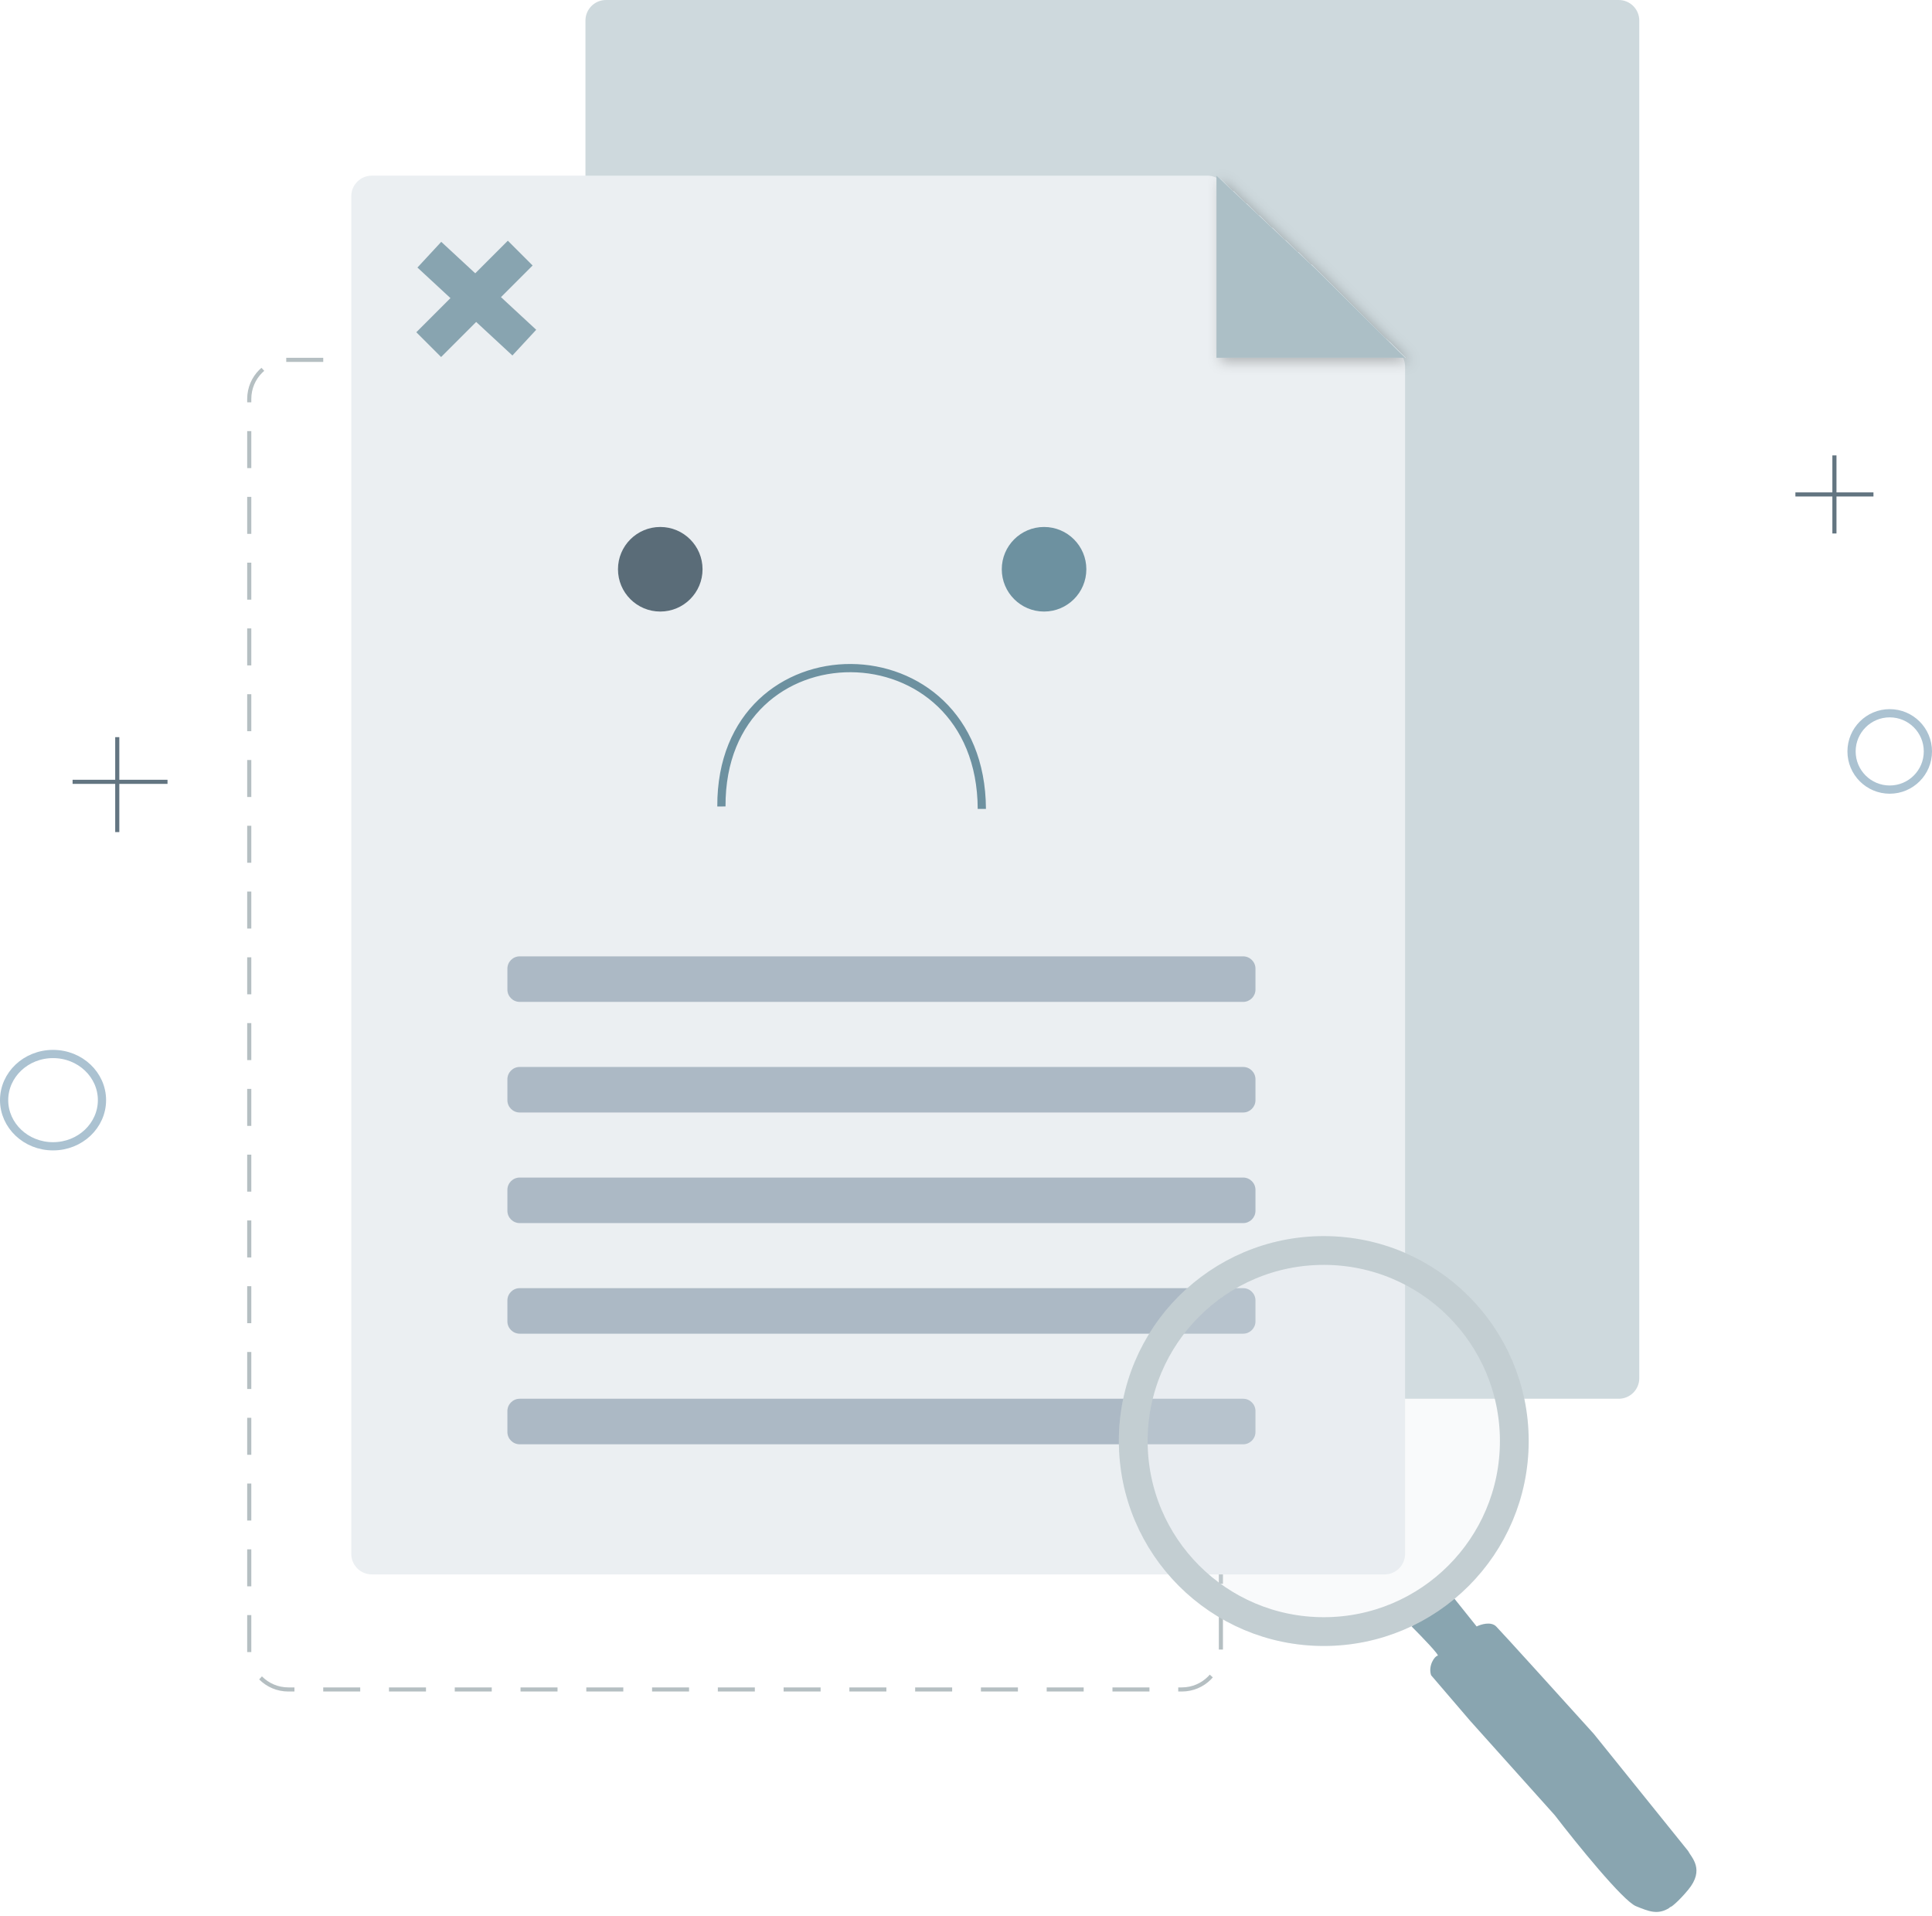
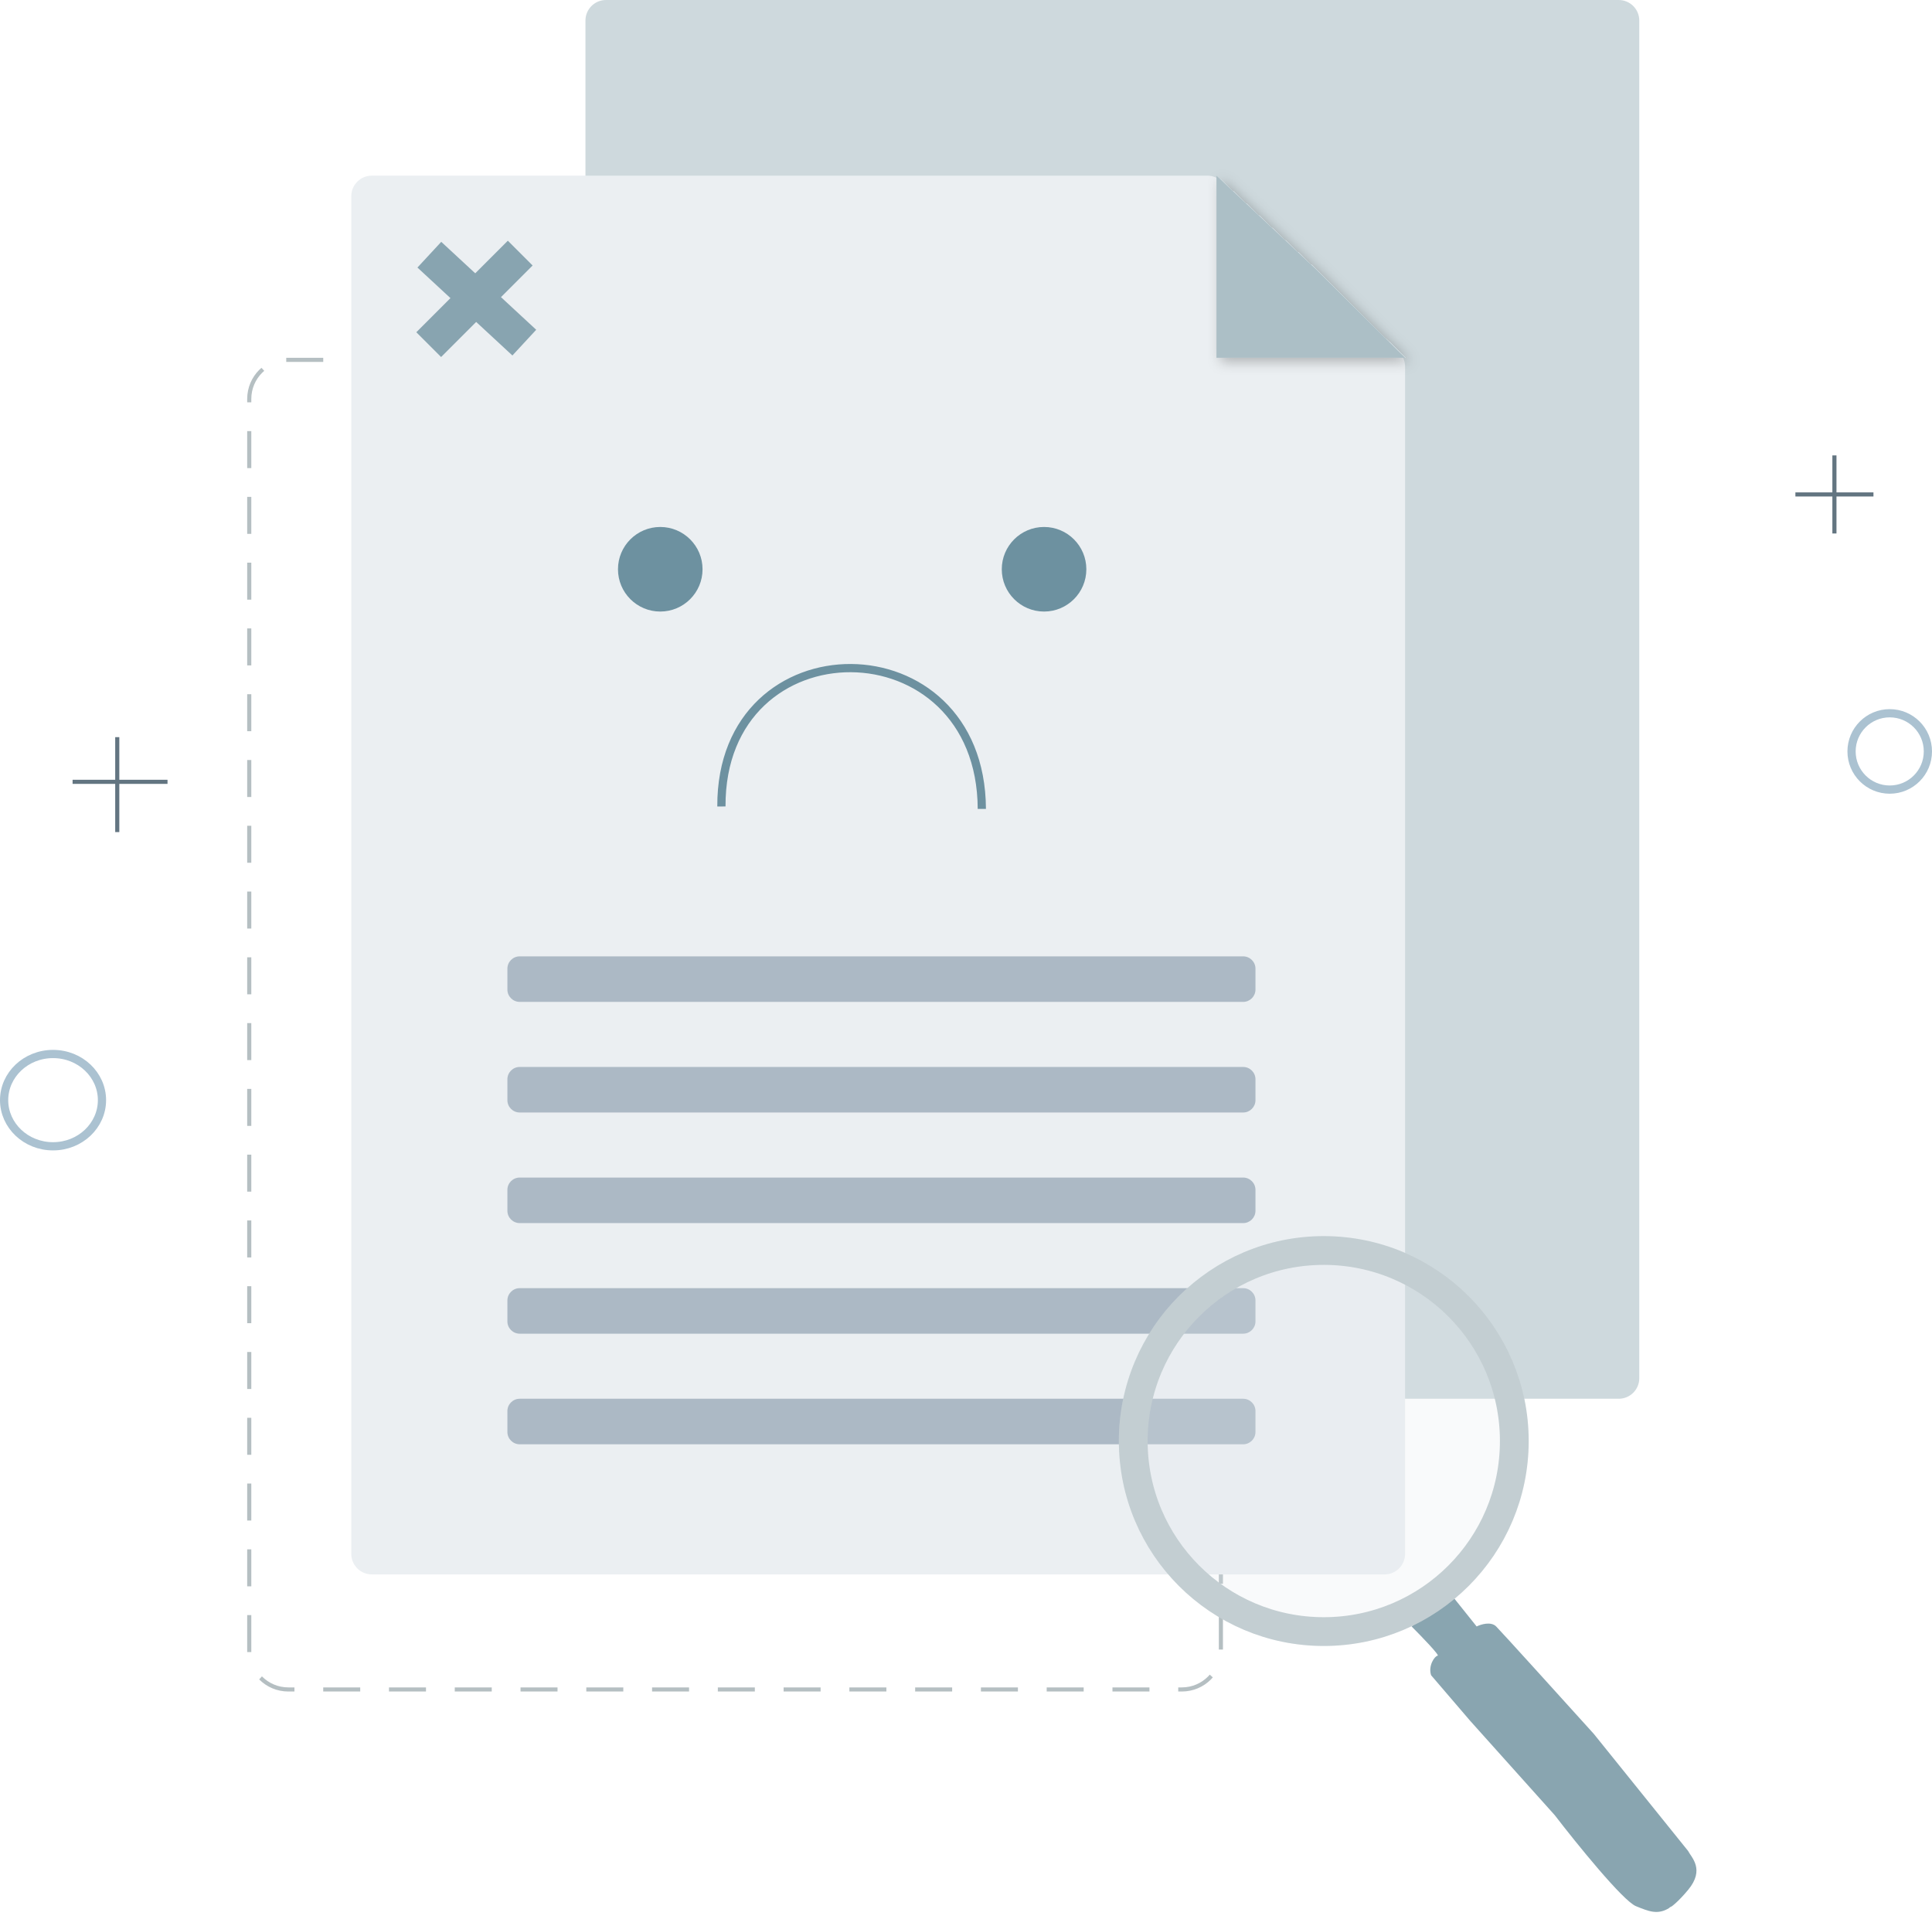
<svg xmlns="http://www.w3.org/2000/svg" width="470" height="466" viewBox="0 0 470 466" fill="none">
  <rect x="142.425" width="256.364" height="340.236" rx="5" fill="#CED9DD" />
  <rect x="60.635" y="87.537" width="236.374" height="323.411" rx="9.5" stroke="#B5BFC2" stroke-linecap="square" stroke-dasharray="8 8" />
  <path d="M90.455 42.727C87.693 42.727 85.455 44.966 85.455 47.727V377.963C85.455 380.724 87.693 382.963 90.455 382.963H336.818C339.58 382.963 341.818 380.724 341.818 377.963V89.166C341.818 87.806 341.264 86.504 340.284 85.562L297.182 44.123C296.251 43.227 295.009 42.727 293.717 42.727H90.455Z" fill="#EBEFF2" />
  <g filter="url(#filter0_d_112_115)">
    <path d="M295.926 42.727L320.263 65.621L341.818 87.037H295.926V42.727Z" fill="#ACBFC6" />
  </g>
  <rect x="129.569" y="64.58" width="31.483" height="8.525" transform="rotate(135 129.569 64.5801)" fill="#88A4B0" />
  <rect x="124.652" y="86.468" width="31.483" height="8.525" transform="rotate(-137.202 124.652 86.4684)" fill="#88A4B0" />
  <circle cx="253.99" cy="138.468" r="10.286" fill="#6D91A0" />
-   <circle cx="160.623" cy="138.468" r="10.286" fill="#5A6C78" />
+   <circle cx="160.623" cy="138.468" r="10.286" fill="#6D91A0" />
  <path d="M24.809 267.601C24.809 273.751 19.531 278.827 12.905 278.827C6.278 278.827 1 273.751 1 267.601C1 261.452 6.278 256.376 12.905 256.376C19.531 256.376 24.809 261.452 24.809 267.601Z" stroke="#ABC2D1" stroke-width="2" />
  <circle r="9.286" transform="matrix(-1 0 0 1 459.714 182.778)" stroke="#ABC2D1" stroke-width="2" />
  <path d="M238.852 196.763C238.65 151.287 175.297 151.096 175.497 196.167" stroke="#6D91A0" stroke-width="2" />
  <rect x="123.434" y="232.626" width="181.987" height="11.077" rx="3" fill="#ACB9C5" />
  <rect x="123.434" y="259.529" width="181.987" height="11.077" rx="3" fill="#ACB9C5" />
  <rect x="123.434" y="286.431" width="181.987" height="11.077" rx="3" fill="#ACB9C5" />
  <rect x="123.434" y="313.333" width="181.987" height="11.077" rx="3" fill="#ACB9C5" />
  <rect x="123.434" y="340.236" width="181.987" height="11.077" rx="3" fill="#ACB9C5" />
  <path d="M28.526 202.399L28.526 179.306" stroke="#637581" />
  <path d="M446.263 129.764L446.263 110.774" stroke="#637581" />
  <path d="M40.752 190.173L17.659 190.173" stroke="#637581" />
  <path d="M436.768 120.269L455.758 120.269" stroke="#637581" />
  <path d="M359.226 395.623L352.896 387.711L343.401 395.623C345.774 397.997 350.364 402.744 349.731 402.744C349.098 402.744 347.357 405.118 348.148 407.492L357.643 418.569L378.215 441.515C383.49 448.373 394.832 462.404 397.997 463.67C400.984 464.865 403.267 465.919 406.175 464.037C405.976 464.132 406.139 463.951 406.7 463.67C406.523 463.803 406.348 463.925 406.175 464.037C406.538 463.865 408.102 462.779 410.657 459.714C414.829 454.707 411.448 451.801 410.657 450.219L387.71 421.734C380.325 413.558 365.239 396.889 363.973 395.623C362.707 394.357 360.281 395.096 359.226 395.623Z" fill="#89A5B0" />
  <g filter="url(#filter1_b_112_115)">
    <circle cx="322.037" cy="350.522" r="49.849" fill="#E2E6E9" fill-opacity="0.21" />
    <circle cx="322.037" cy="350.522" r="46.349" stroke="#C3CED2" stroke-width="7" />
  </g>
  <defs>
    <filter id="filter0_d_112_115" x="293.926" y="40.727" width="51.892" height="50.31" filterUnits="userSpaceOnUse" color-interpolation-filters="sRGB">
      <feFlood flood-opacity="0" result="BackgroundImageFix" />
      <feColorMatrix in="SourceAlpha" type="matrix" values="0 0 0 0 0 0 0 0 0 0 0 0 0 0 0 0 0 0 127 0" result="hardAlpha" />
      <feOffset dx="1" dy="1" />
      <feGaussianBlur stdDeviation="1.5" />
      <feComposite in2="hardAlpha" operator="out" />
      <feColorMatrix type="matrix" values="0 0 0 0 0 0 0 0 0 0 0 0 0 0 0 0 0 0 0.25 0" />
      <feBlend mode="normal" in2="BackgroundImageFix" result="effect1_dropShadow_112_115" />
      <feBlend mode="normal" in="SourceGraphic" in2="effect1_dropShadow_112_115" result="shape" />
    </filter>
    <filter id="filter1_b_112_115" x="268.189" y="296.673" width="107.697" height="107.697" filterUnits="userSpaceOnUse" color-interpolation-filters="sRGB">
      <feFlood flood-opacity="0" result="BackgroundImageFix" />
      <feGaussianBlur in="BackgroundImageFix" stdDeviation="2" />
      <feComposite in2="SourceAlpha" operator="in" result="effect1_backgroundBlur_112_115" />
      <feBlend mode="normal" in="SourceGraphic" in2="effect1_backgroundBlur_112_115" result="shape" />
    </filter>
  </defs>
</svg>
